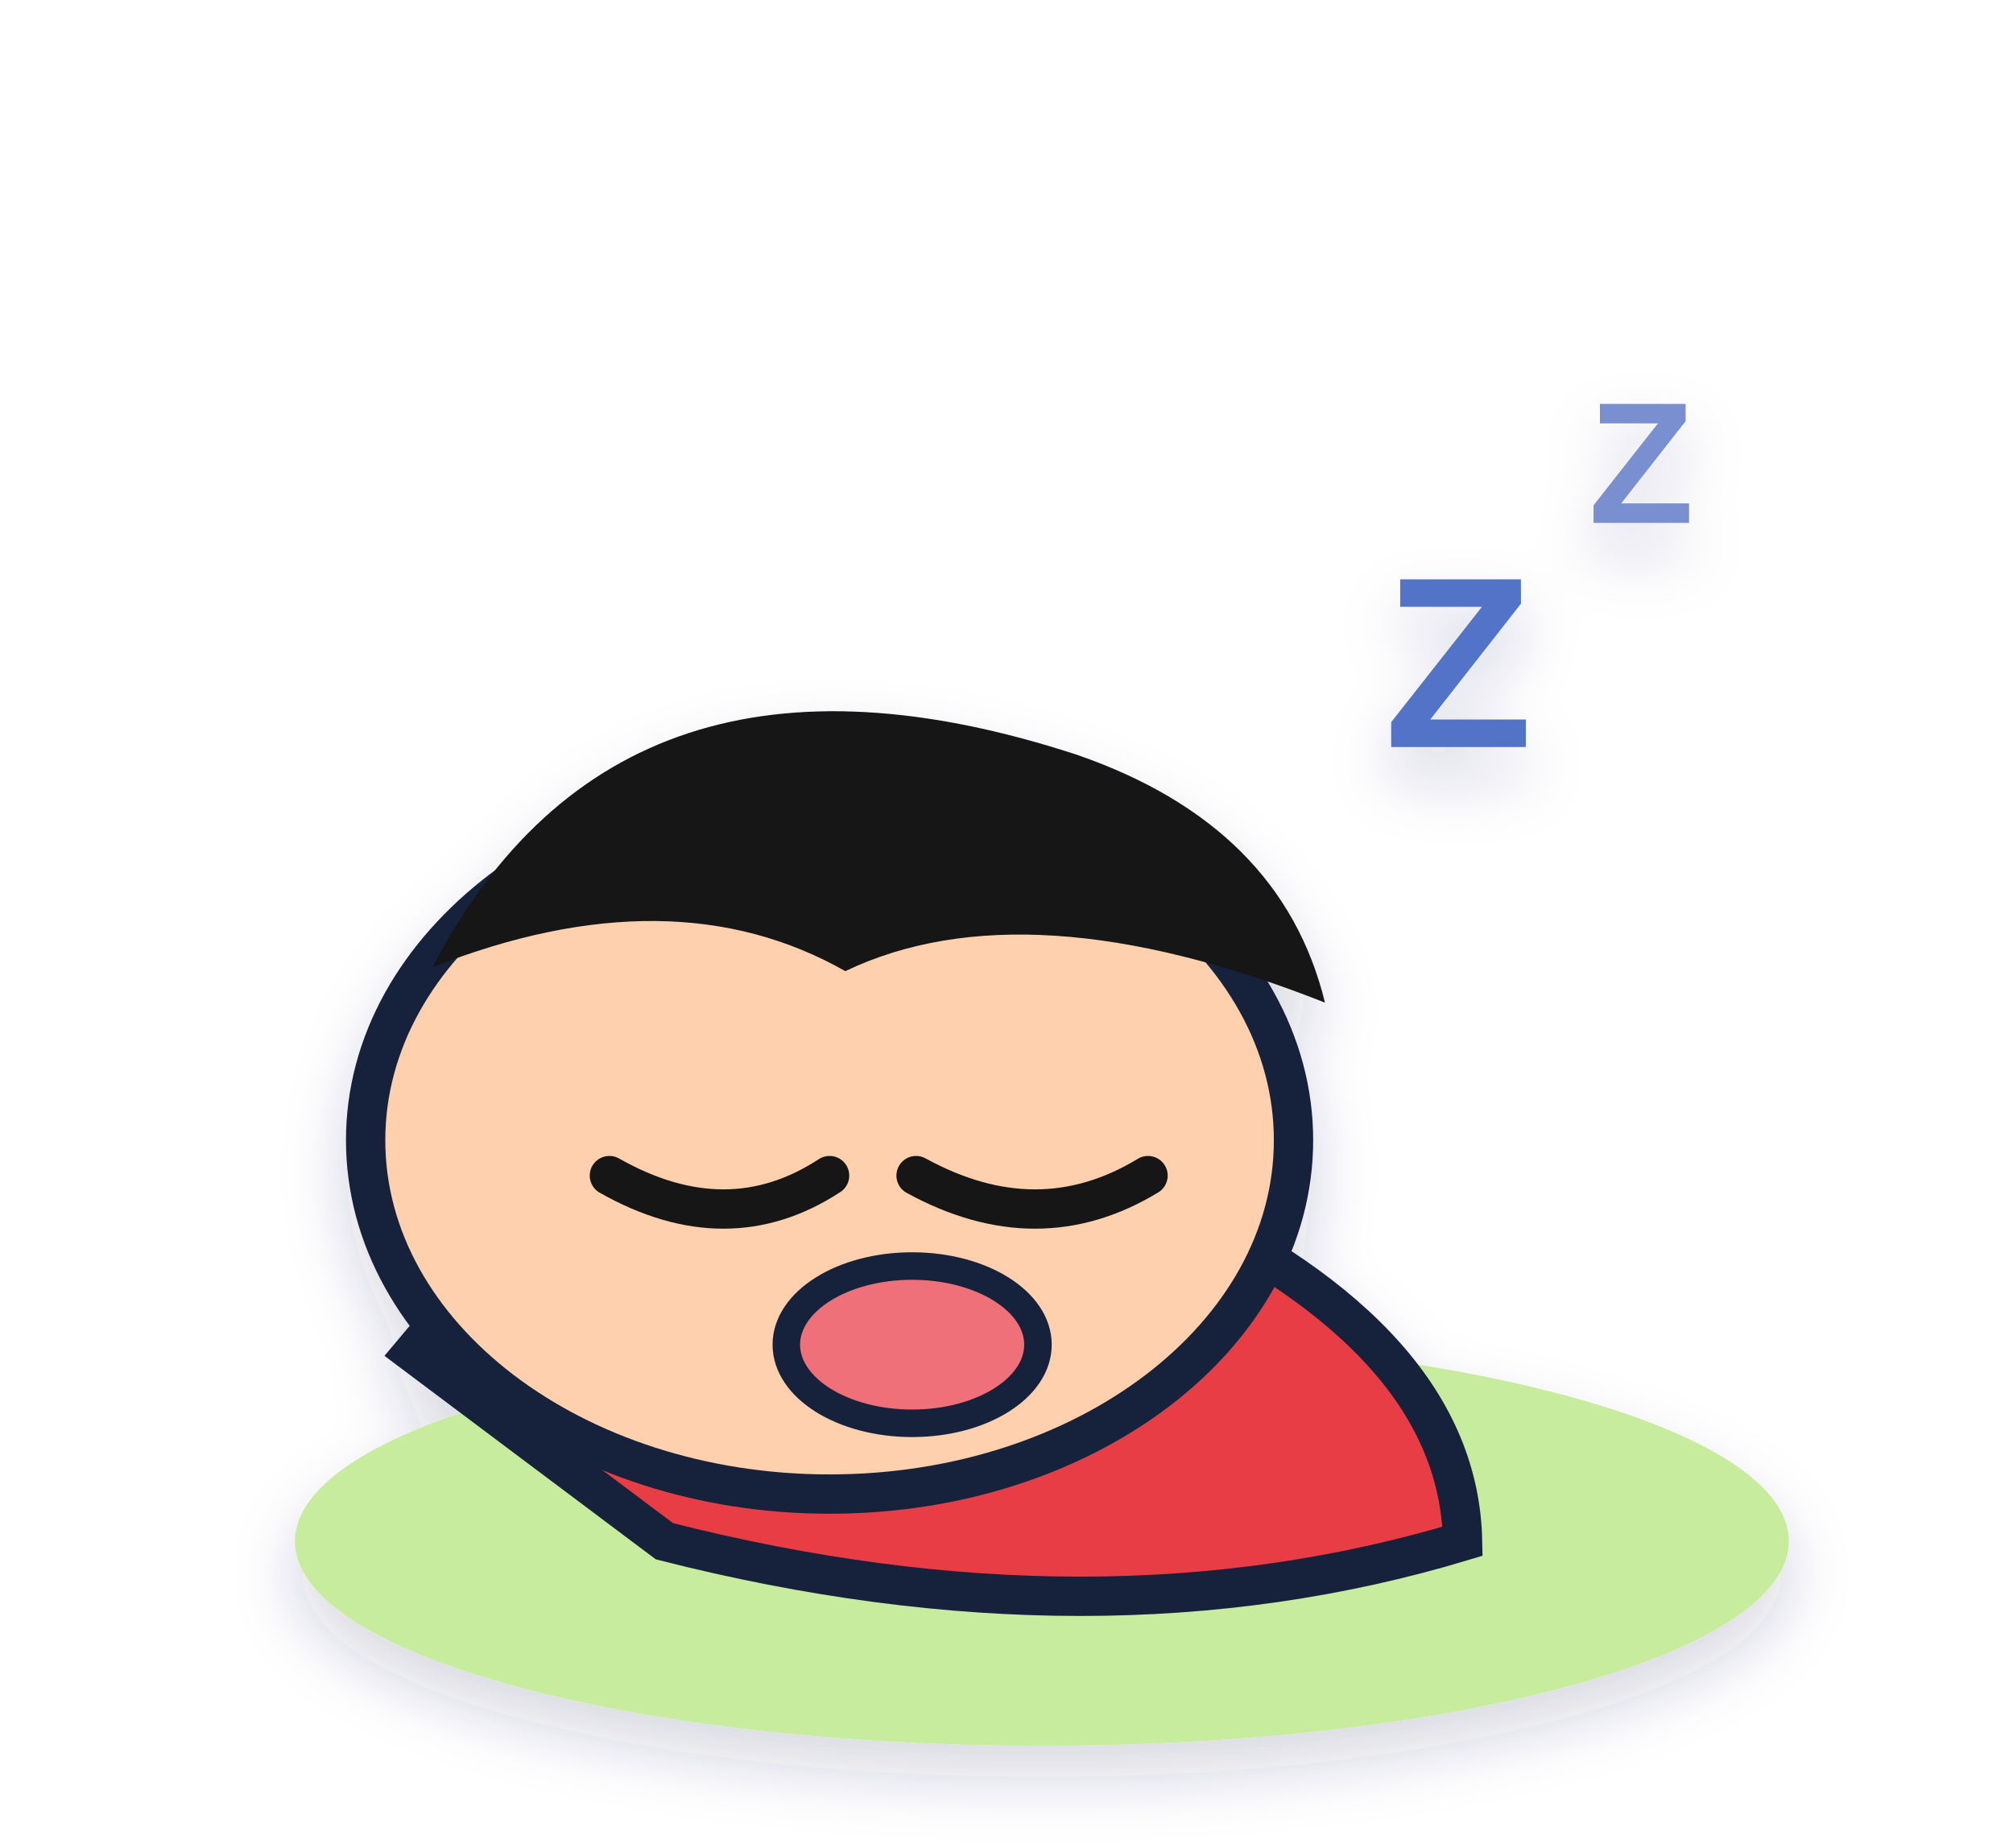
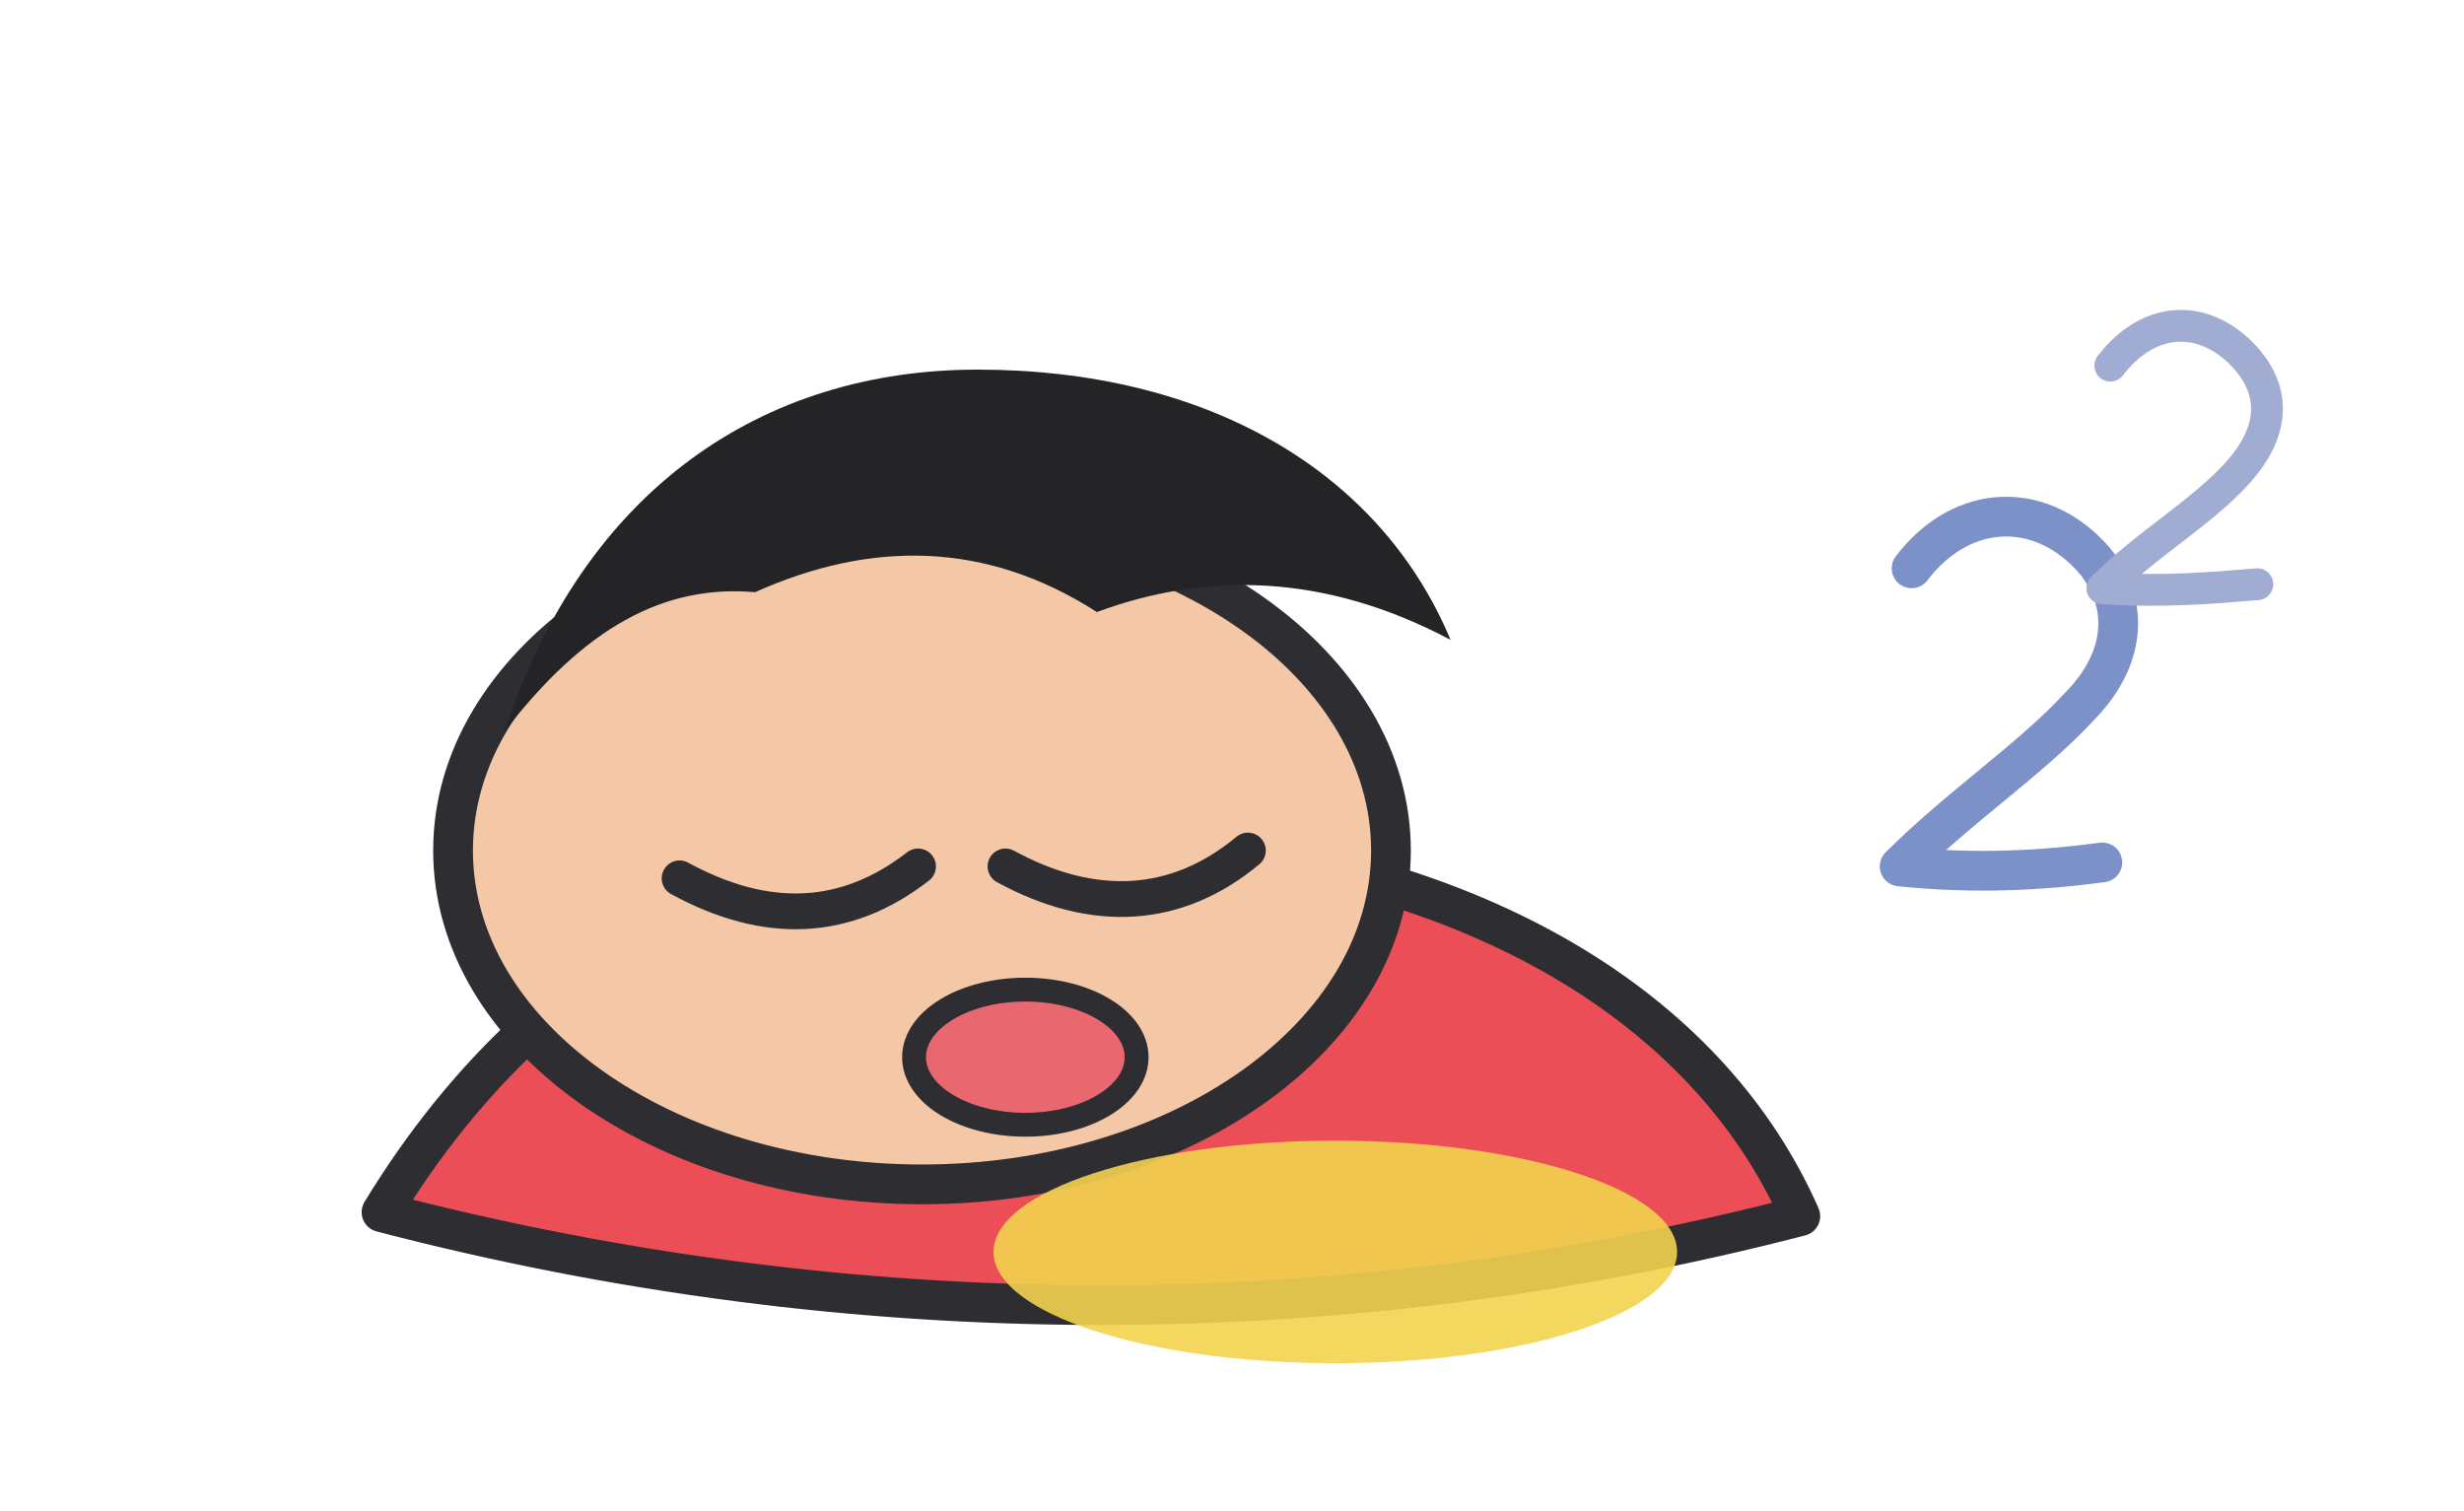
- <svg xmlns="http://www.w3.org/2000/svg" width="512" height="470" viewBox="0 0 512 470">
-   <defs>
-     <filter id="s">
-       <feDropShadow dx="0" dy="8" stdDeviation="8" flood-color="#21375a" flood-opacity=".18" />
-     </filter>
-   </defs>
-   <g filter="url(#s)">
-     <ellipse cx="265" cy="392" rx="190" ry="52" fill="#c7ec9d" />
-     <path d="M105 344 q75-90 191-38 q75 35 76 86 q-93 28-203 0z" fill="#e83d44" stroke="#18233b" stroke-width="10" />
-     <ellipse cx="211" cy="290" rx="118" ry="90" fill="#ffd0ad" stroke="#18233b" stroke-width="10" />
-     <path d="M110 246 q48-92 164-54 q52 18 63 63 q-76-30-122-8 q-44-25-105-1z" fill="#151515" />
-     <path d="M155 299 q30 17 56 0 M233 299 q31 17 59 0" fill="none" stroke="#151515" stroke-width="10" stroke-linecap="round" />
-     <ellipse cx="232" cy="342" rx="32" ry="20" fill="#ef6f79" stroke="#18233b" stroke-width="7" />
-     <text x="352" y="190" font-family="Arial Rounded MT Bold,Arial" font-size="62" font-weight="700" fill="#5273c8">Z</text>
-     <text x="404" y="133" font-family="Arial Rounded MT Bold,Arial" font-size="44" font-weight="700" fill="#7a8fd0">Z</text>
+ <svg xmlns="http://www.w3.org/2000/svg" width="620" height="380" viewBox="0 0 620 380">
+   <g stroke="#2d2d32" stroke-linecap="round" stroke-linejoin="round">
+     <path d="M96 305c42-69 110-103 199-93 81 8 136 44 158 94-116 30-238 30-357-1z" fill="#eb4e56" stroke-width="10" />
+     <ellipse cx="232" cy="214" rx="118" ry="84" fill="#f4c8a6" stroke-width="10" />
+     <path d="M127 184c20-61 65-91 119-91 57 0 101 25 119 68-32-17-62-17-89-7-28-18-57-18-86-5-23-2-43 9-63 35z" fill="#242427" stroke="none" />
+     <path d="M171 221c22 12 42 11 60-3M253 218c22 12 43 11 61-4" fill="none" stroke-width="9" />
+     <ellipse cx="258" cy="266" rx="28" ry="17" fill="#e96870" stroke-width="6" />
+     <ellipse cx="336" cy="315" rx="86" ry="28" fill="#f2d34e" stroke="none" opacity=".9" />
+     <path d="M481 143c13-17 33-17 46-2 9 11 8 25-4 37-12 13-30 25-45 40 19 2 36 1 51-1" fill="none" stroke="#7c91c8" stroke-width="10" />
+     <path d="M531 92c10-13 24-13 34-2 8 9 7 19-2 29-9 10-23 18-34 29 15 1 27 0 39-1" fill="none" stroke="#a0acd1" stroke-width="8" />
  </g>
</svg>
